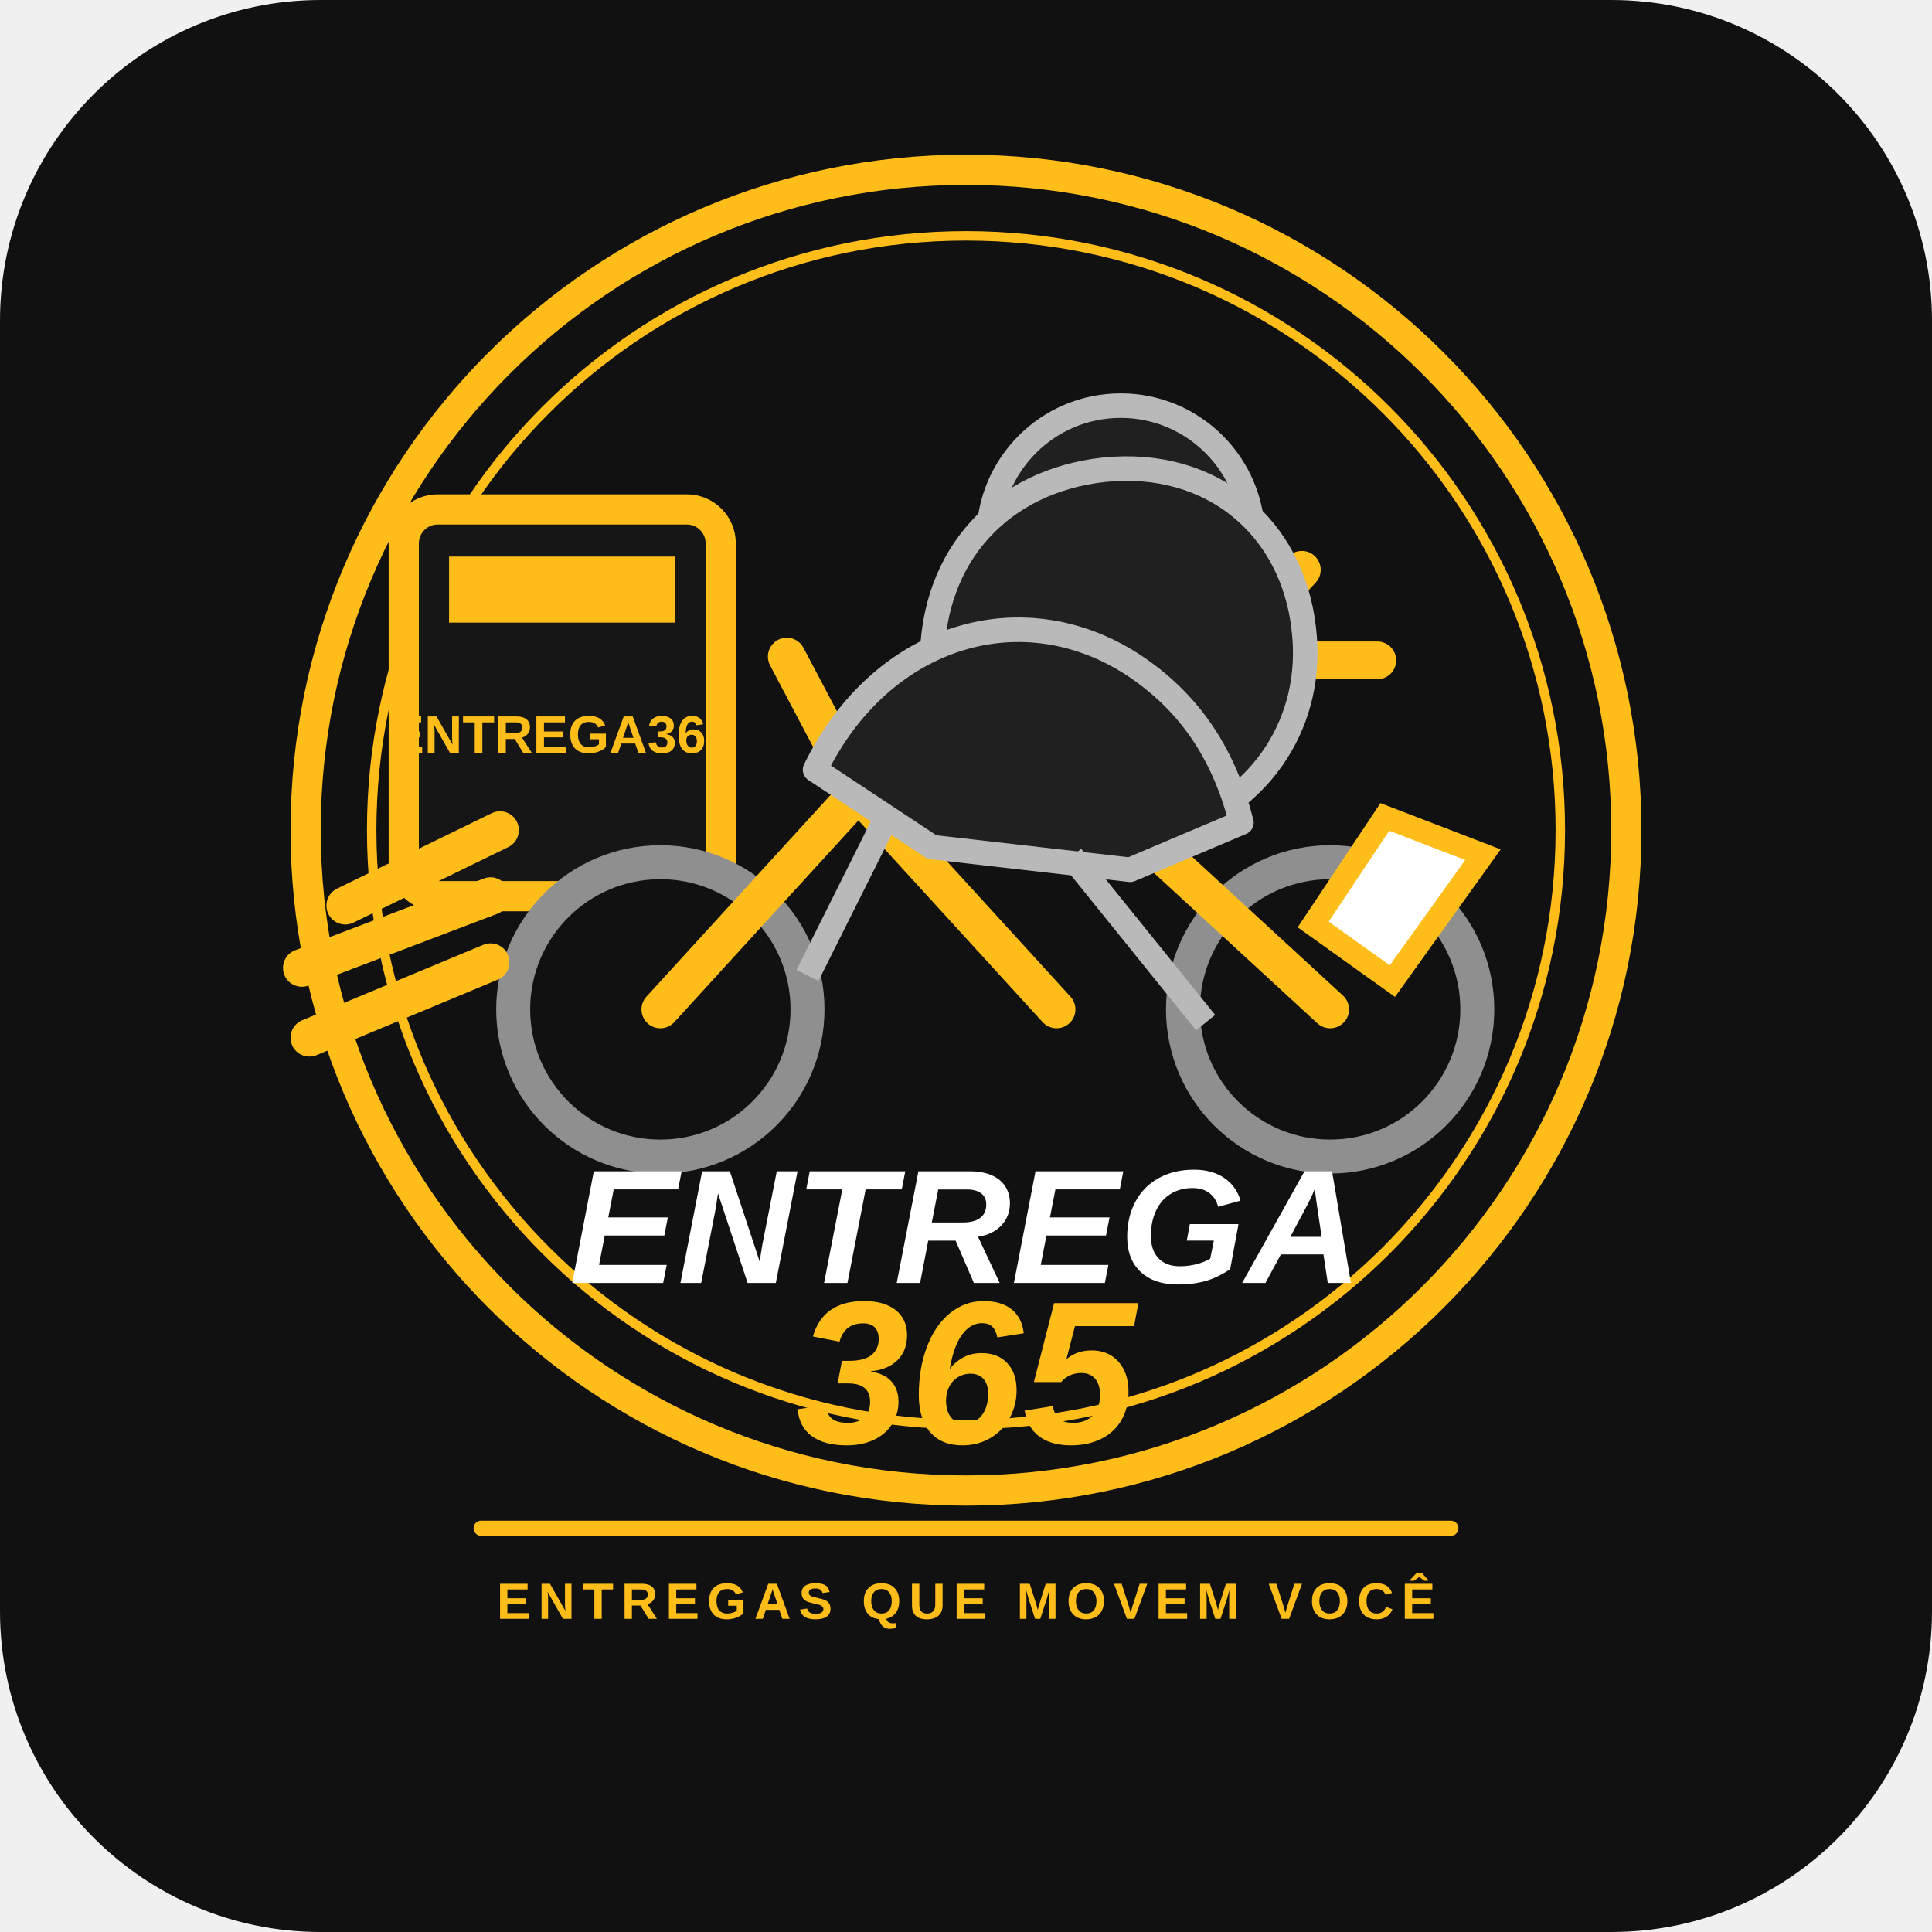
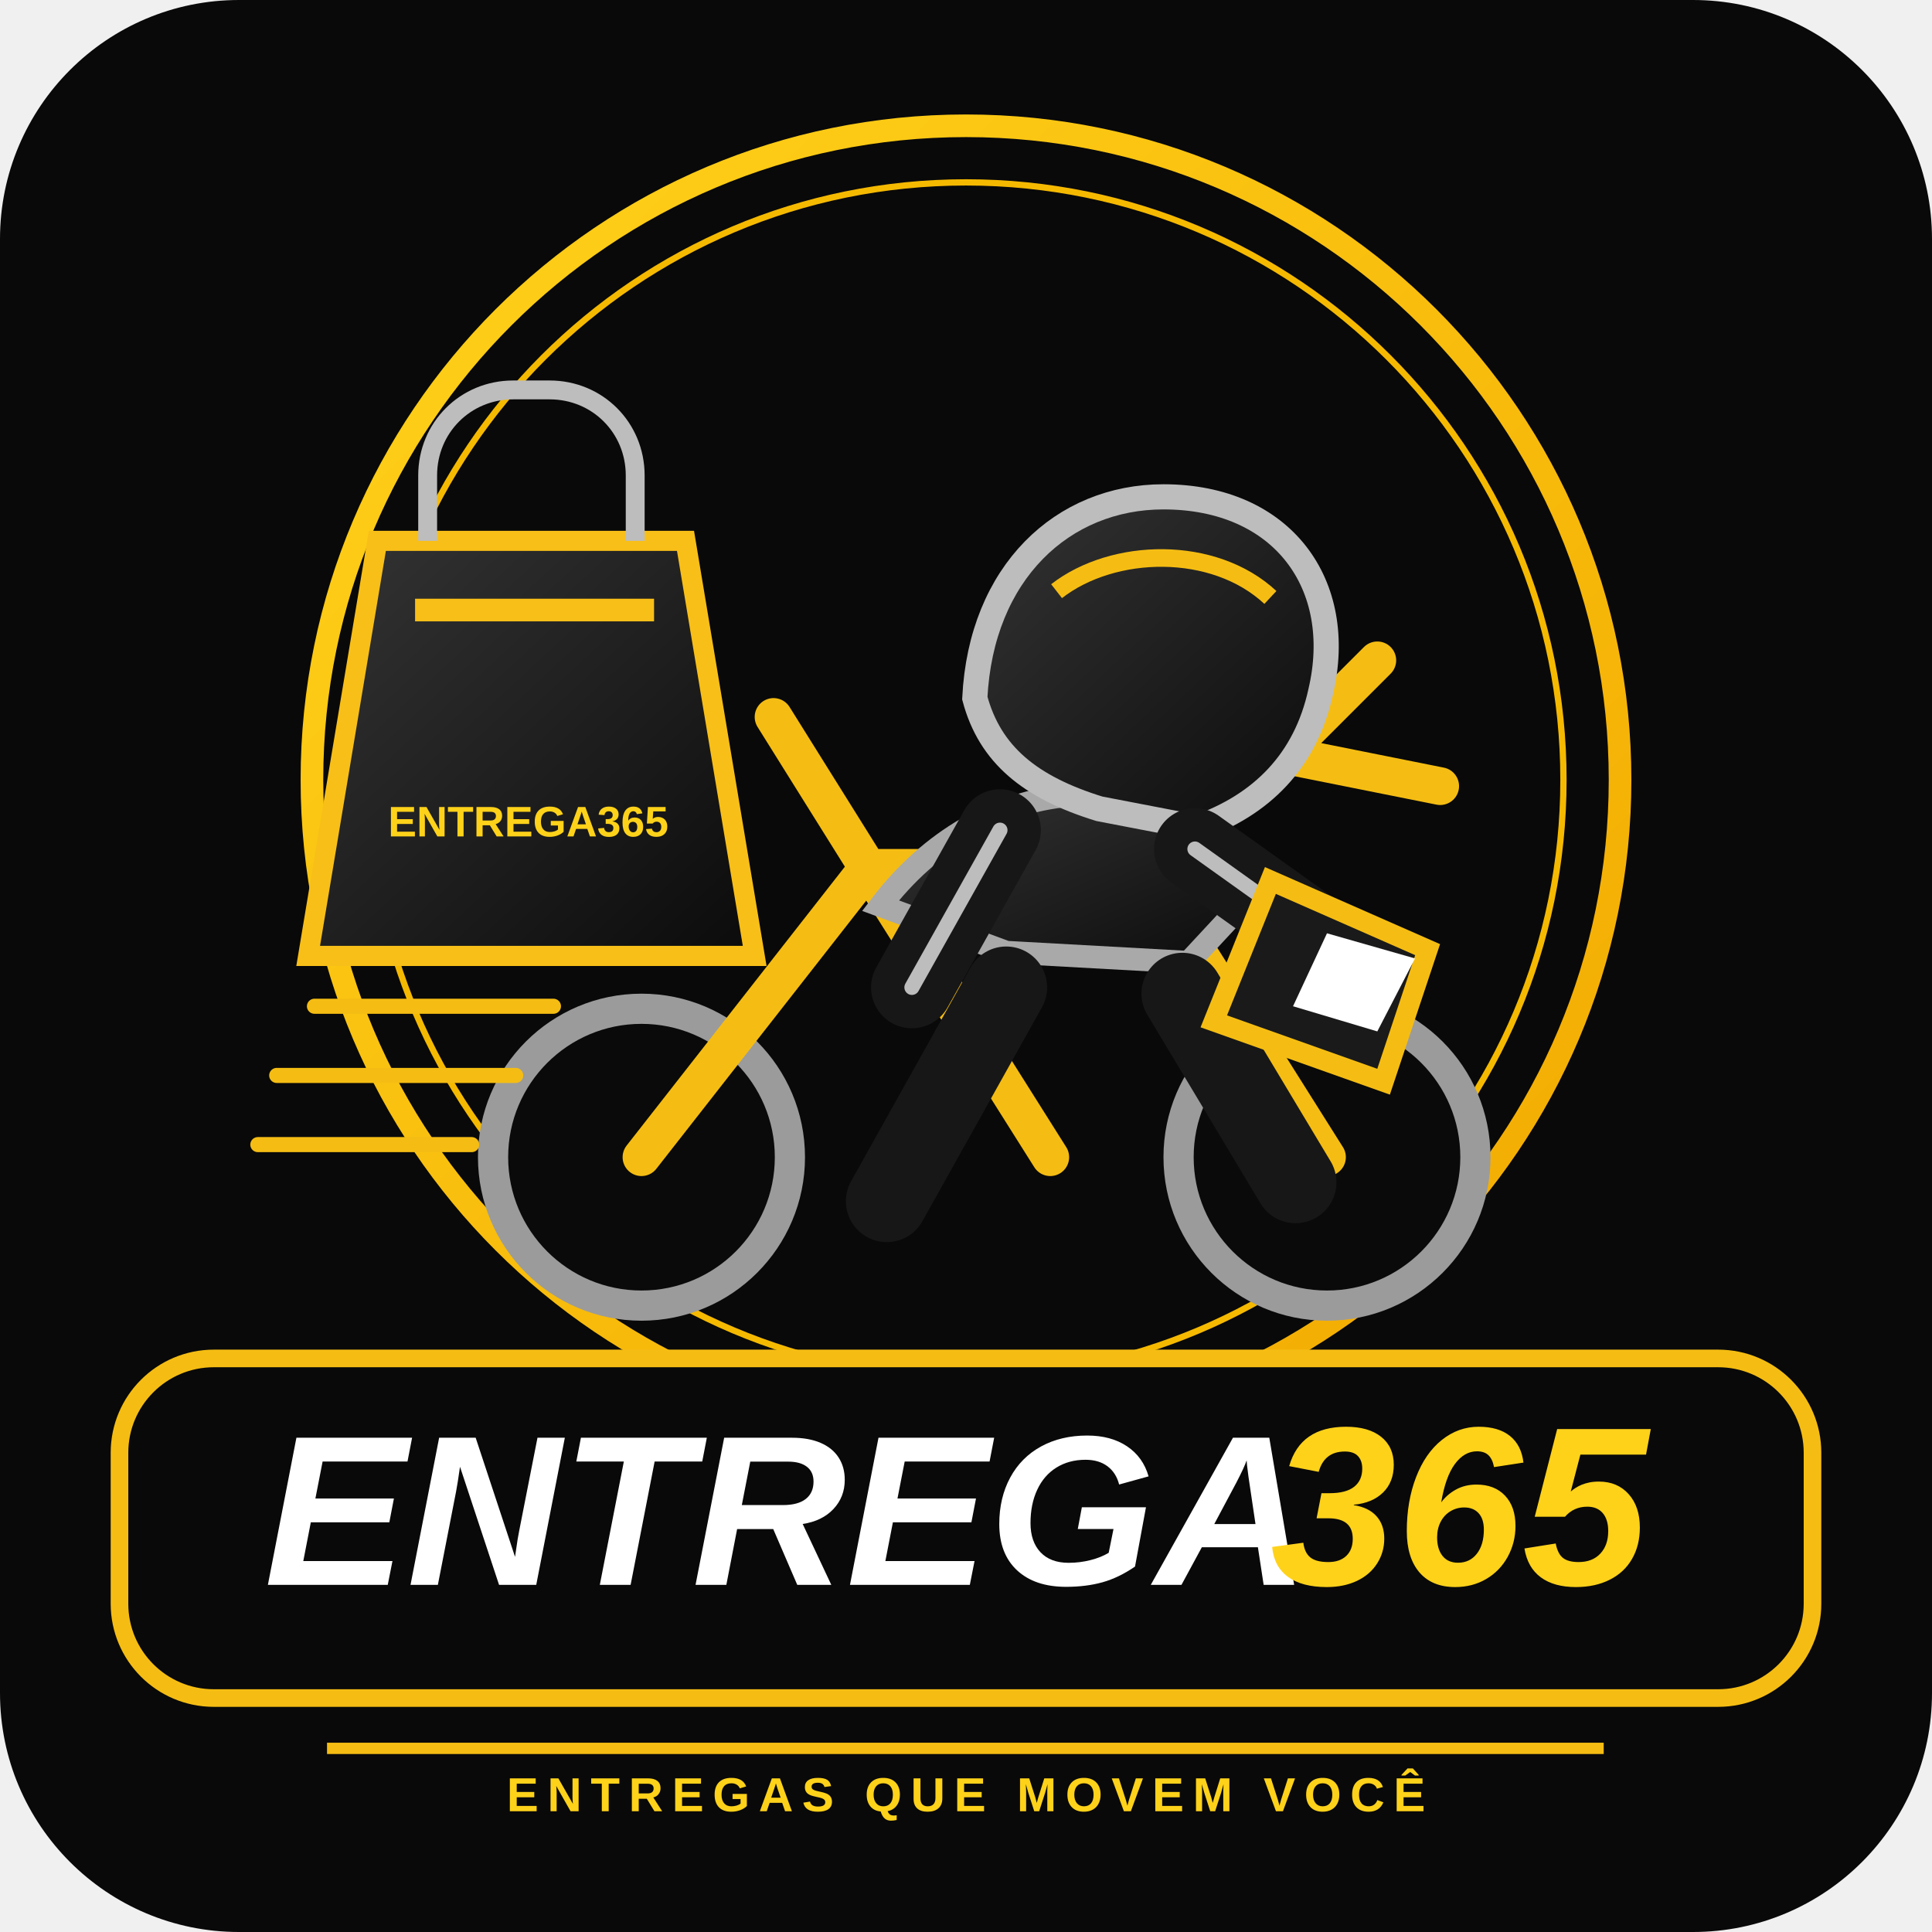
- <svg xmlns="http://www.w3.org/2000/svg" viewBox="0 0 1024 1024">
-   <rect width="1024" height="1024" rx="170" fill="#111" />
-   <circle cx="512" cy="440" r="350" fill="#111" stroke="#ffbd19" stroke-width="16" />
-   <circle cx="512" cy="440" r="315" fill="none" stroke="#ffbd19" stroke-width="5" />
-   <rect x="214" y="270" width="168" height="205" rx="18" fill="#161616" stroke="#ffbd19" stroke-width="16" />
-   <path d="M238 295h120v35H238z" fill="#ffbd19" />
-   <text x="298" y="399" text-anchor="middle" fill="#ffbd19" font-family="Arial,Helvetica,sans-serif" font-size="28" font-weight="900">ENTREGA365</text>
-   <circle cx="350" cy="535" r="78" fill="#111" stroke="#8f8f8f" stroke-width="18" />
-   <circle cx="705" cy="535" r="78" fill="#111" stroke="#8f8f8f" stroke-width="18" />
-   <g fill="none" stroke="#ffbd19" stroke-width="20" stroke-linecap="round" stroke-linejoin="round">
-     <path d="M350 535l105-115h125l125 115" />
-     <path d="M455 420l-38-72M580 420l65-70h85" />
-     <path d="M455 420l105 115M645 350l45-48" />
-     <path d="M265 440l-82 40M260 475l-100 38M260 510l-96 40" />
-   </g>
-   <g fill="#202020" stroke="#b9b9b9" stroke-width="13" stroke-linejoin="round">
-     <circle cx="594" cy="285" r="70" />
-     <path d="M494 351c0-57 37-96 91-102 58-6 100 31 106 84 6 49-22 91-68 107l-64-2c-39-15-61-42-65-87z" />
-     <path d="M432 408c35-72 111-95 171-54 29 20 46 47 55 82l-59 25-105-12-62-41z" />
-     <path d="M471 431l-43 86M568 454l71 88" />
-   </g>
-   <path d="M734 433l52 20-48 67-42-30z" fill="#fff" stroke="#ffbd19" stroke-width="12" />
-   <text x="512" y="680" text-anchor="middle" fill="#fff" font-family="Arial,Helvetica,sans-serif" font-size="86" font-weight="900" font-style="italic">ENTREGA</text>
-   <text x="512" y="765" text-anchor="middle" fill="#ffbd19" font-family="Arial,Helvetica,sans-serif" font-size="108" font-weight="900" font-style="italic">365</text>
-   <path d="M255 810h514" stroke="#ffbd19" stroke-width="8" stroke-linecap="round" />
-   <text x="512" y="858" text-anchor="middle" fill="#ffbd19" font-family="Arial,Helvetica,sans-serif" font-size="27" font-weight="800" letter-spacing="4">ENTREGAS QUE MOVEM VOCÊ</text>
+ <svg xmlns="http://www.w3.org/2000/svg" viewBox="0 0 1536 1536">
+   <defs>
+     <linearGradient id="y" x1="0" y1="0" x2="1" y2="1">
+       <stop stop-color="#ffd21a" />
+       <stop offset="1" stop-color="#f2a900" />
+     </linearGradient>
+     <linearGradient id="g" x1="0" y1="0" x2="1" y2="1">
+       <stop stop-color="#343434" />
+       <stop offset="1" stop-color="#0b0b0b" />
+     </linearGradient>
+   </defs>
+   <rect width="1536" height="1536" rx="190" fill="#090909" />
+   <circle cx="768" cy="620" r="520" fill="#090909" stroke="url(#y)" stroke-width="18" />
+   <circle cx="768" cy="620" r="475" fill="none" stroke="#f5b900" stroke-width="5" />
+   <path d="M300 430h245l55 330H245z" fill="url(#g)" stroke="#f8bf18" stroke-width="16" />
+   <path d="M340 430v-52c0-38 30-68 68-68h29c38 0 68 30 68 68v52" fill="none" stroke="#bdbdbd" stroke-width="15" />
+   <path d="M330 485h190" stroke="#f8bf18" stroke-width="18" />
+   <text x="420" y="665" text-anchor="middle" fill="#ffd21a" font-family="Arial,sans-serif" font-size="34" font-weight="900">ENTREGA365</text>
+   <circle cx="510" cy="920" r="118" fill="#0a0a0a" stroke="#9b9b9b" stroke-width="24" />
+   <circle cx="1055" cy="920" r="118" fill="#0a0a0a" stroke="#9b9b9b" stroke-width="24" />
+   <path d="M510 920l180-230h220l145 230M690 690l-75-120M910 690l110-90 125 25M690 690l145 230M1020 600l75-75" fill="none" stroke="#f5bd13" stroke-width="30" stroke-linecap="round" stroke-linejoin="round" />
+   <path d="M700 720c80-105 215-120 310-25l-65 70-145-8z" fill="url(#g)" stroke="#a9a9a9" stroke-width="18" />
+   <path d="M775 555c5-100 70-160 150-160 95 0 145 70 125 155-12 55-47 90-98 108l-78-15c-55-17-87-43-99-88z" fill="url(#g)" stroke="#bdbdbd" stroke-width="20" />
+   <path d="M840 470c45-35 125-37 170 5" fill="none" stroke="#f5bd13" stroke-width="14" />
+   <path d="M795 660l-70 125M950 675l105 75M800 785l-95 170M940 790l90 150" fill="none" stroke="#171717" stroke-width="65" stroke-linecap="round" />
+   <path d="M795 660l-70 125M950 675l105 75" fill="none" stroke="#bdbdbd" stroke-width="12" stroke-linecap="round" />
+   <path d="M1010 700l125 55-35 105-135-48z" fill="#1a1a1a" stroke="#f5bd13" stroke-width="16" />
+   <path d="M1055 742l70 20-30 58-67-20z" fill="#fff" />
+   <path d="M250 800h190M220 855h190M205 910h170" stroke="#f5bd13" stroke-width="12" stroke-linecap="round" />
+   <rect x="95" y="1080" width="1346" height="270" rx="75" fill="#090909" stroke="#f5bd13" stroke-width="14" />
+   <text x="210" y="1260" fill="#fff" font-family="Arial,sans-serif" font-size="170" font-weight="900" font-style="italic">ENTREGA</text>
+   <text x="1010" y="1260" fill="#ffd21a" font-family="Arial,sans-serif" font-size="180" font-weight="900" font-style="italic">365</text>
+   <path d="M260 1390h1015" stroke="#f5bd13" stroke-width="9" />
+   <text x="768" y="1440" text-anchor="middle" fill="#ffd21a" font-family="Arial,sans-serif" font-size="38" font-weight="800" letter-spacing="7">ENTREGAS QUE MOVEM VOCÊ</text>
</svg>
